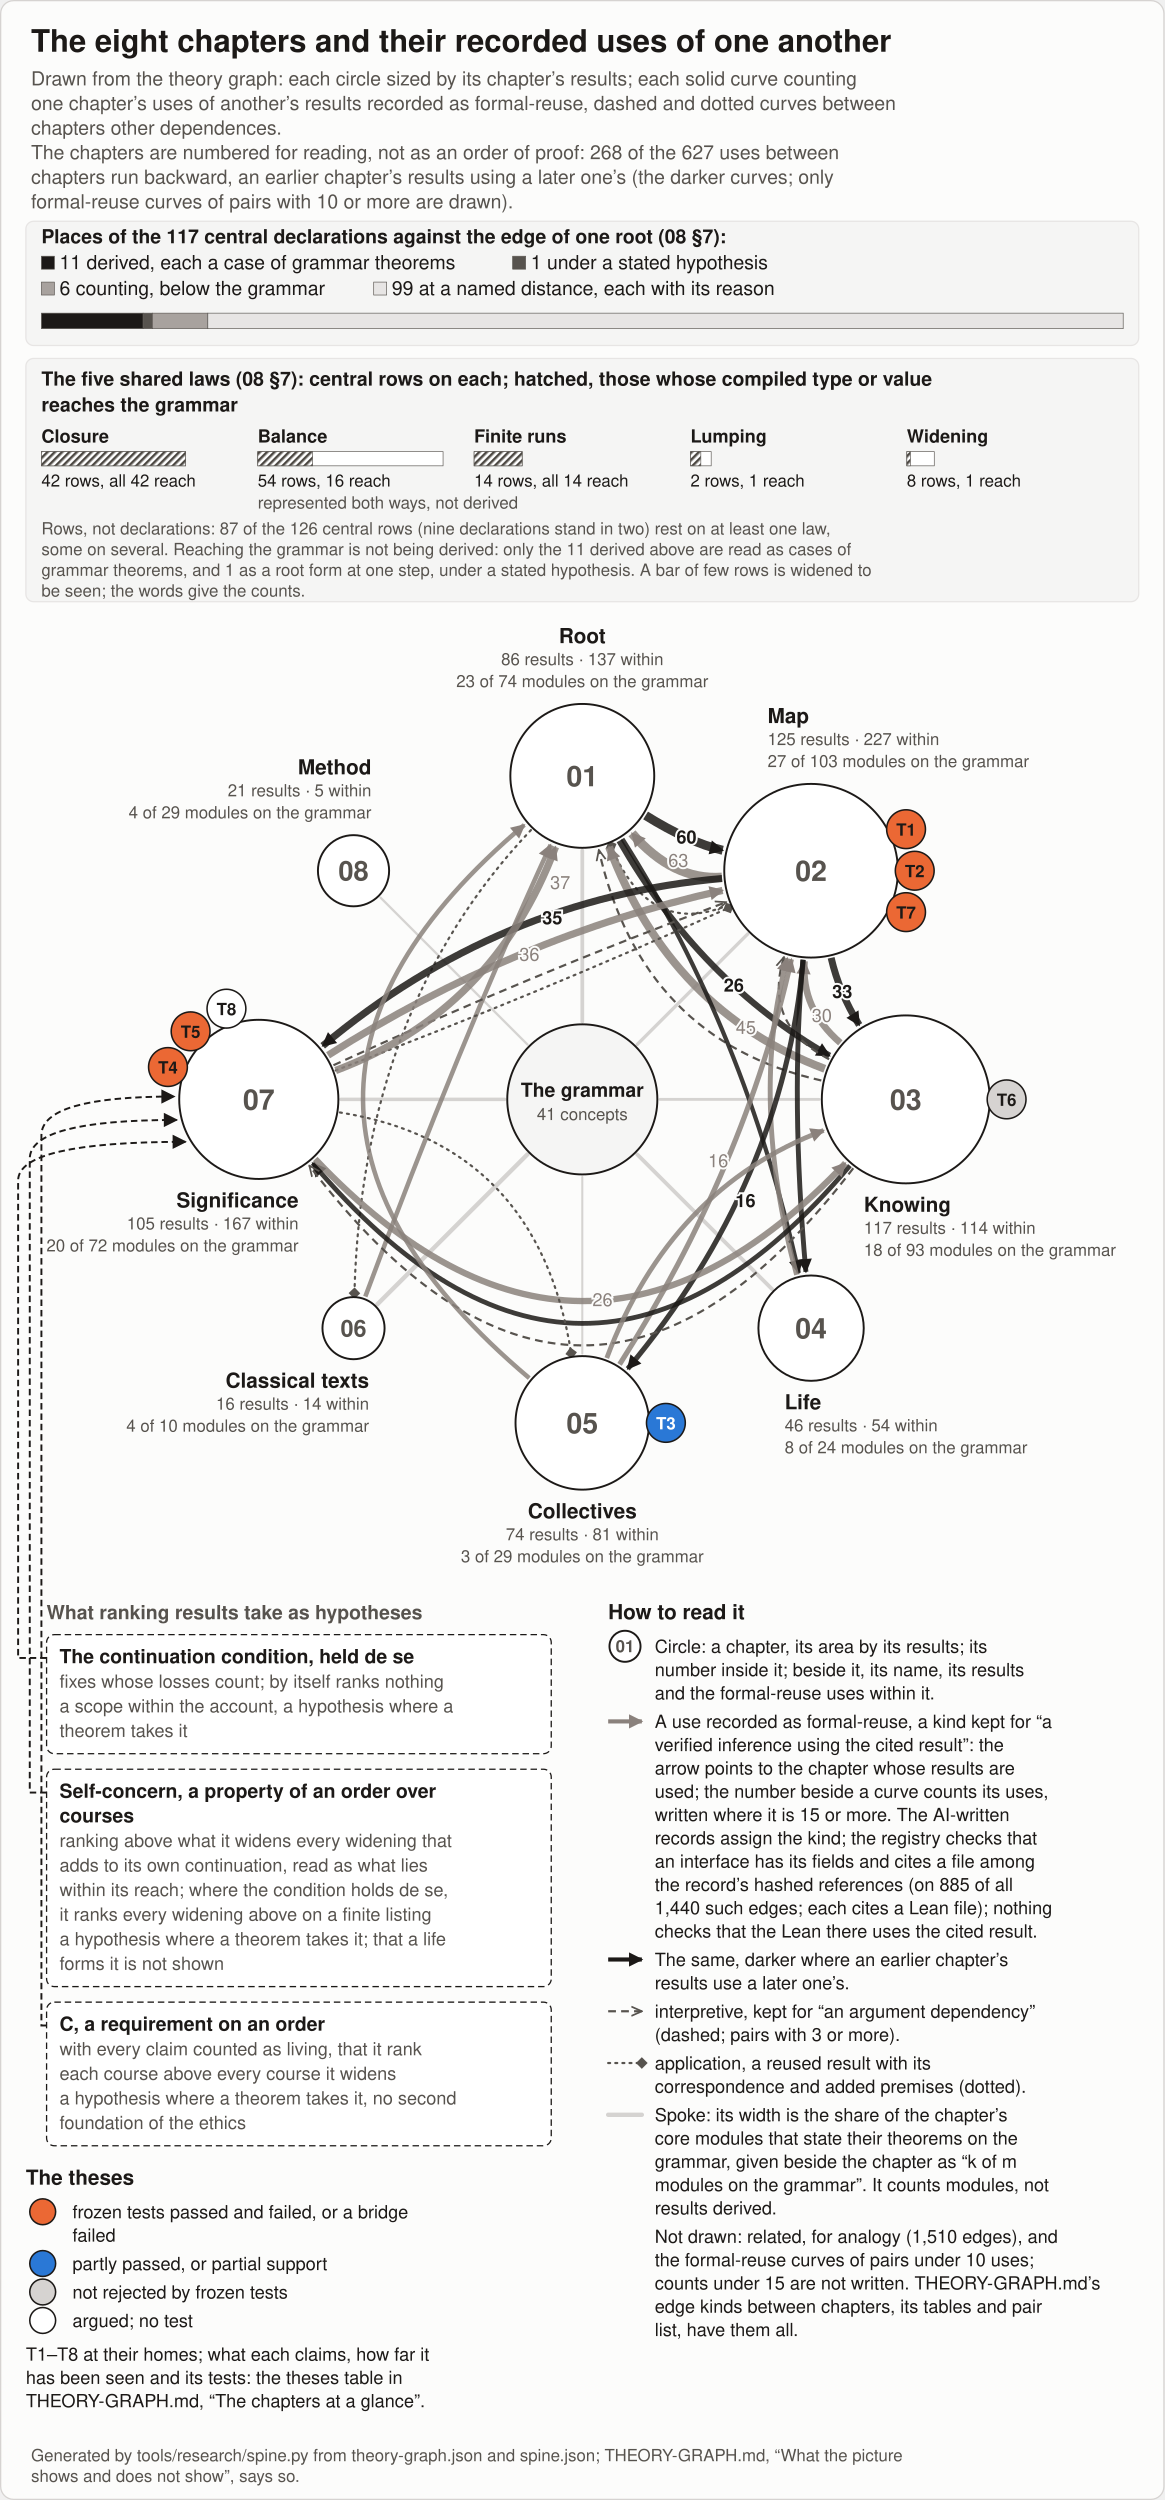
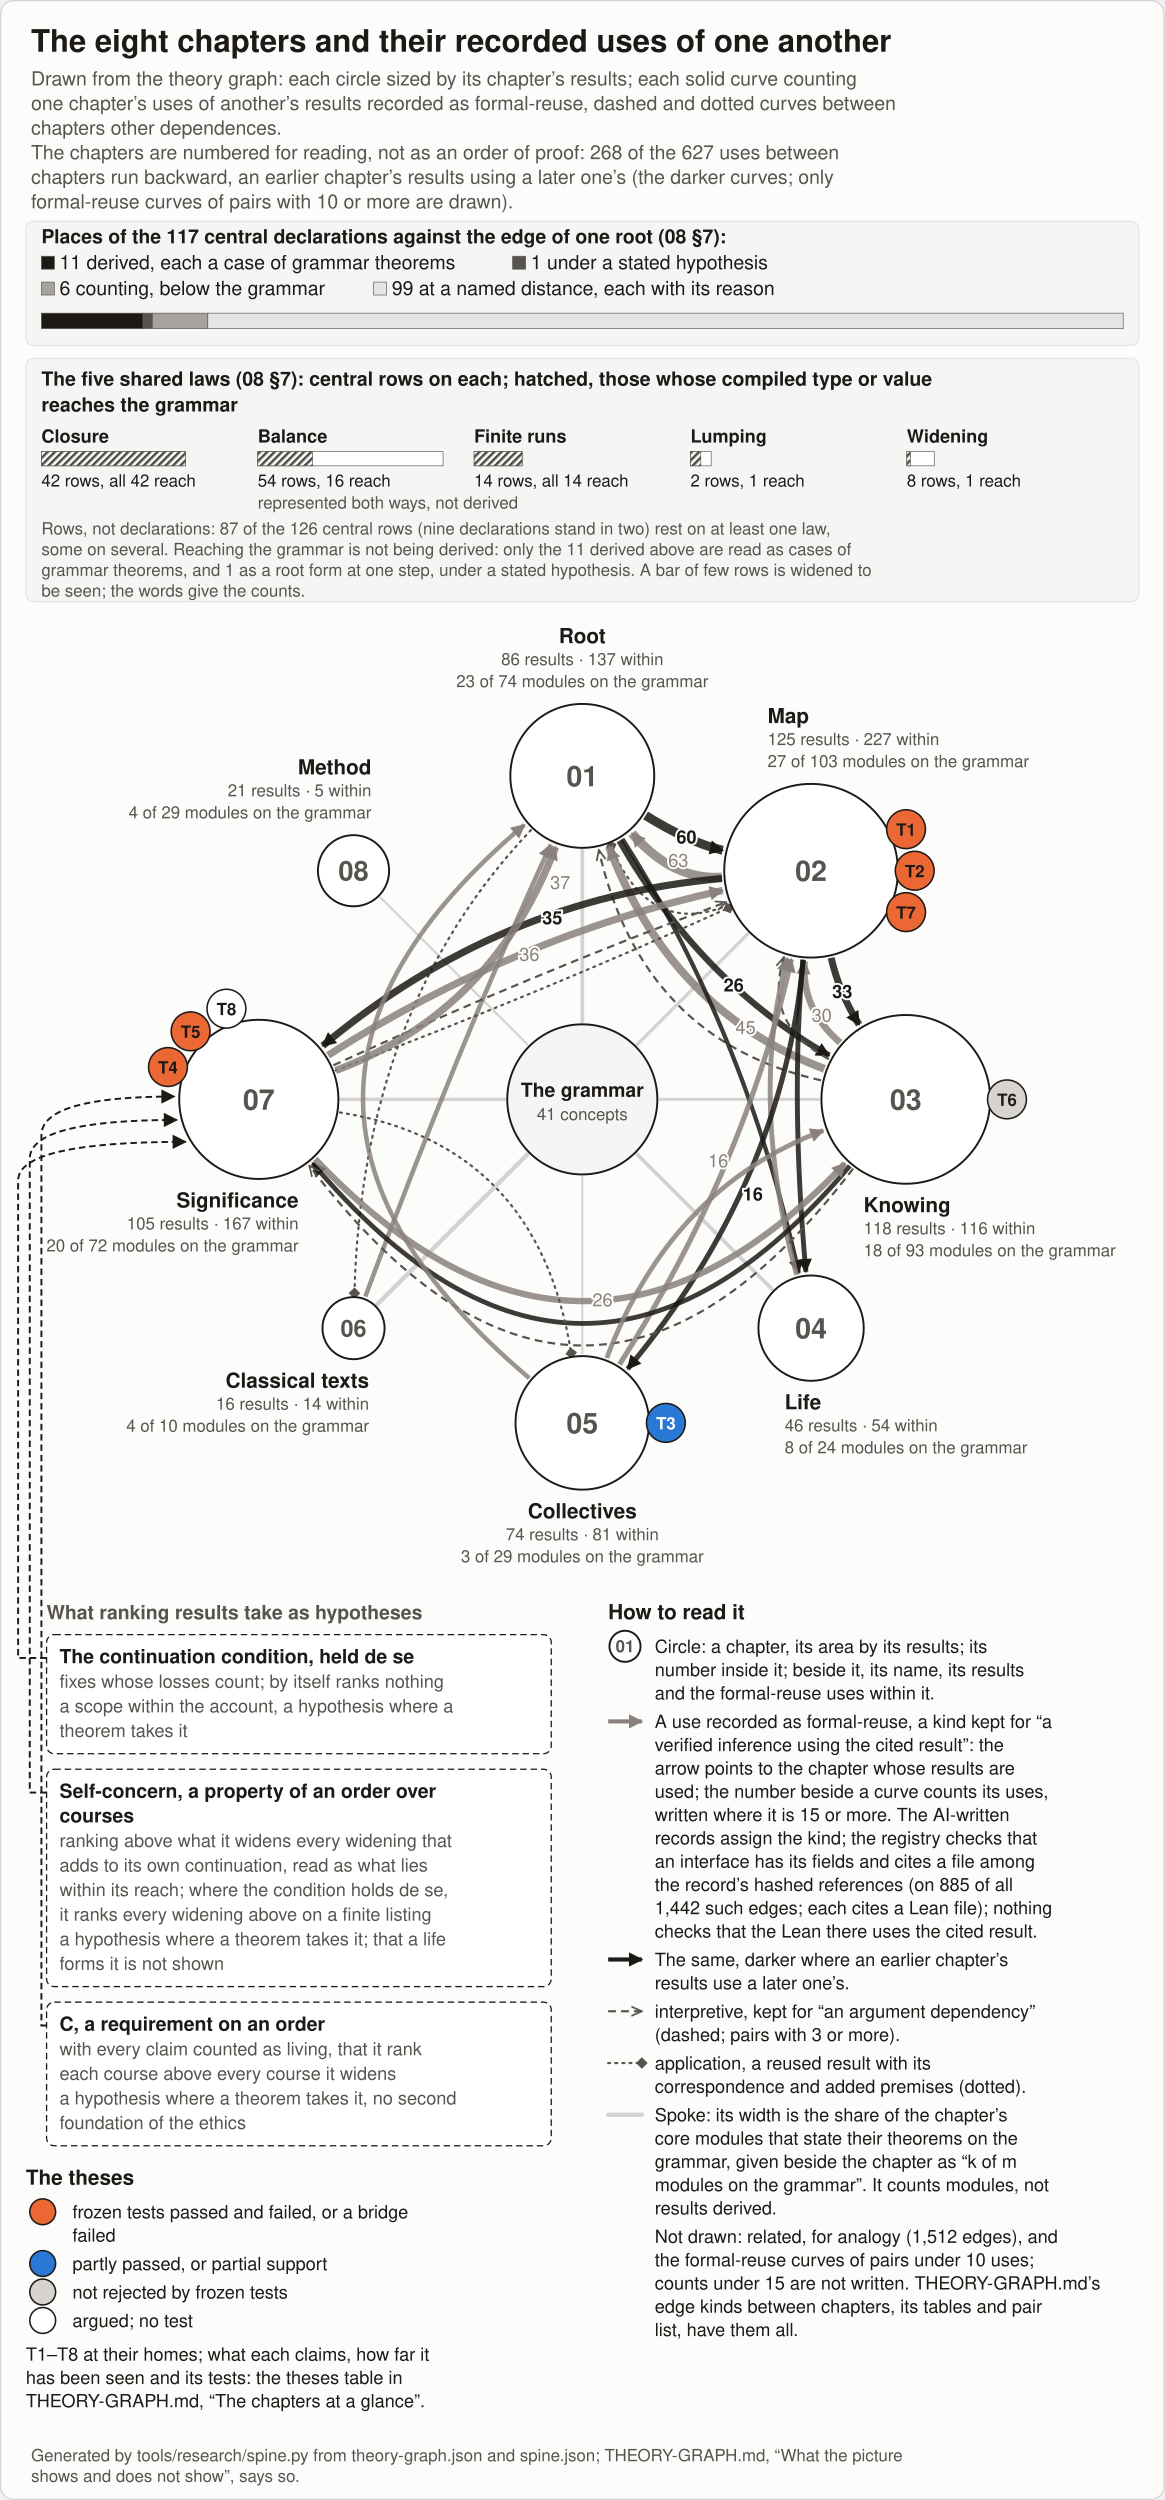
<svg xmlns="http://www.w3.org/2000/svg" viewBox="0 0 900 1932" width="900" height="1932" role="img" aria-labelledby="spine-title spine-desc" font-family="Helvetica, Arial, sans-serif">
  <defs>
    <marker id="fwd" viewBox="0 0 10 10" refX="9" refY="5" markerWidth="11" markerHeight="11" markerUnits="userSpaceOnUse" orient="auto">
      <path d="M0,0 L10,5 L0,10 z" fill="#8a817c" />
    </marker>
    <marker id="back" viewBox="0 0 10 10" refX="9" refY="5" markerWidth="11" markerHeight="11" markerUnits="userSpaceOnUse" orient="auto">
      <path d="M0,0 L10,5 L0,10 z" fill="#1c1917" />
    </marker>
    <marker id="thin" viewBox="0 0 10 10" refX="9" refY="5" markerWidth="9" markerHeight="9" markerUnits="userSpaceOnUse" orient="auto">
      <path d="M0,1 L9,5 L0,9" fill="none" stroke="#57534e" stroke-width="1.5" />
    </marker>
    <marker id="diamond" viewBox="0 0 10 10" refX="5" refY="5" markerWidth="9" markerHeight="9" markerUnits="userSpaceOnUse" orient="auto">
      <path d="M5,0 L10,5 L5,10 L0,5 z" fill="#57534e" />
    </marker>
    <pattern id="reach" width="4" height="4" patternUnits="userSpaceOnUse" patternTransform="rotate(45)">
      <rect width="4" height="4" fill="#ffffff" />
      <rect width="2" height="4" fill="#57534e" />
    </pattern>
  </defs>
  <rect x="0.5" y="0.5" width="899" height="1931" rx="10" fill="#fcfcfb" stroke="#d6d3d1" />
  <text x="24" y="40" font-size="24" font-weight="bold" text-anchor="start" fill="#1c1917">The eight chapters and their recorded uses of one another</text>
  <text x="24" y="66" font-size="15" text-anchor="start" fill="#57534e">Drawn from the theory graph: each circle sized by its chapter’s results; each solid curve counting</text>
  <text x="24" y="85" font-size="15" text-anchor="start" fill="#57534e">one chapter’s uses of another’s results recorded as formal-reuse, dashed and dotted curves between</text>
  <text x="24" y="104" font-size="15" text-anchor="start" fill="#57534e">chapters other dependences.</text>
  <text x="24" y="123" font-size="15" text-anchor="start" fill="#57534e">The chapters are numbered for reading, not as an order of proof: 268 of the 627 uses between</text>
  <text x="24" y="142" font-size="15" text-anchor="start" fill="#57534e">chapters run backward, an earlier chapter’s results using a later one’s (the darker curves; only</text>
  <text x="24" y="161" font-size="15" text-anchor="start" fill="#57534e">formal-reuse curves of pairs with 10 or more are drawn).</text>
  <rect x="20" y="171" width="860" height="96" rx="6" fill="#f5f5f4" stroke="#e7e5e4" />
  <text x="32" y="188" font-size="15" font-weight="bold" text-anchor="start" fill="#1c1917">Places of the 117 central declarations against the edge of one root (08 §7):</text>
  <rect x="32" y="198" width="10" height="10" fill="#1c1917" stroke="#57534e" stroke-width="0.5" />
  <text x="46" y="208" font-size="15" text-anchor="start" fill="#1c1917">11 derived, each a case of grammar theorems</text>
  <rect x="396.2" y="198" width="10" height="10" fill="#57534e" stroke="#57534e" stroke-width="0.5" />
  <text x="410.2" y="208" font-size="15" text-anchor="start" fill="#1c1917">1 under a stated hypothesis</text>
  <rect x="32" y="218" width="10" height="10" fill="#a8a29e" stroke="#57534e" stroke-width="0.5" />
  <text x="46" y="228" font-size="15" text-anchor="start" fill="#1c1917">6 counting, below the grammar</text>
  <rect x="288.8" y="218" width="10" height="10" fill="#e7e5e4" stroke="#57534e" stroke-width="0.5" />
  <text x="302.8" y="228" font-size="15" text-anchor="start" fill="#1c1917">99 at a named distance, each with its reason</text>
  <rect x="32" y="242" width="78.6" height="12" fill="#1c1917" stroke="#57534e" stroke-width="0.5" />
  <rect x="110.6" y="242" width="7.1" height="12" fill="#57534e" stroke="#57534e" stroke-width="0.5" />
  <rect x="117.7" y="242" width="42.9" height="12" fill="#a8a29e" stroke="#57534e" stroke-width="0.5" />
  <rect x="160.6" y="242" width="707.4" height="12" fill="#e7e5e4" stroke="#57534e" stroke-width="0.5" />
  <rect x="20" y="277" width="860" height="188" rx="6" fill="#f5f5f4" stroke="#e7e5e4" />
  <text x="32" y="298" font-size="15" font-weight="bold" text-anchor="start" fill="#1c1917">The five shared laws (08 §7): central rows on each; hatched, those whose compiled type or value</text>
  <text x="32" y="318" font-size="15" font-weight="bold" text-anchor="start" fill="#1c1917">reaches the grammar</text>
  <text x="32" y="342" font-size="14" font-weight="bold" text-anchor="start" fill="#1c1917">Closure</text>
  <rect x="32" y="349" width="111.4" height="11" fill="#ffffff" stroke="#57534e" stroke-width="0.5" />
  <rect x="32" y="349" width="111.4" height="11" fill="url(#reach)" stroke="#57534e" stroke-width="0.5" />
  <text x="32" y="376" font-size="13" text-anchor="start" fill="#1c1917">42 rows, all 42 reach</text>
  <text x="199.2" y="342" font-size="14" font-weight="bold" text-anchor="start" fill="#1c1917">Balance</text>
  <rect x="199.2" y="349" width="143.2" height="11" fill="#ffffff" stroke="#57534e" stroke-width="0.5" />
  <rect x="199.2" y="349" width="42.4" height="11" fill="url(#reach)" stroke="#57534e" stroke-width="0.5" />
  <text x="199.2" y="376" font-size="13" text-anchor="start" fill="#1c1917">54 rows, 16 reach</text>
  <text x="199.2" y="393" font-size="13" text-anchor="start" fill="#57534e">represented both ways, not derived</text>
  <text x="366.4" y="342" font-size="14" font-weight="bold" text-anchor="start" fill="#1c1917">Finite runs</text>
  <rect x="366.4" y="349" width="37.1" height="11" fill="#ffffff" stroke="#57534e" stroke-width="0.5" />
  <rect x="366.4" y="349" width="37.1" height="11" fill="url(#reach)" stroke="#57534e" stroke-width="0.5" />
  <text x="366.4" y="376" font-size="13" text-anchor="start" fill="#1c1917">14 rows, all 14 reach</text>
  <text x="533.6" y="342" font-size="14" font-weight="bold" text-anchor="start" fill="#1c1917">Lumping</text>
  <rect x="533.6" y="349" width="16" height="11" fill="#ffffff" stroke="#57534e" stroke-width="0.5" />
  <rect x="533.6" y="349" width="8" height="11" fill="url(#reach)" stroke="#57534e" stroke-width="0.5" />
  <text x="533.6" y="376" font-size="13" text-anchor="start" fill="#1c1917">2 rows, 1 reach</text>
  <text x="700.8" y="342" font-size="14" font-weight="bold" text-anchor="start" fill="#1c1917">Widening</text>
  <rect x="700.8" y="349" width="21.2" height="11" fill="#ffffff" stroke="#57534e" stroke-width="0.5" />
  <rect x="700.8" y="349" width="2.7" height="11" fill="url(#reach)" stroke="#57534e" stroke-width="0.5" />
  <text x="700.8" y="376" font-size="13" text-anchor="start" fill="#1c1917">8 rows, 1 reach</text>
  <text x="32" y="413" font-size="13" text-anchor="start" fill="#57534e">Rows, not declarations: 87 of the 126 central rows (nine declarations stand in two) rest on at least one law,</text>
  <text x="32" y="429" font-size="13" text-anchor="start" fill="#57534e">some on several. Reaching the grammar is not being derived: only the 11 derived above are read as cases of</text>
  <text x="32" y="445" font-size="13" text-anchor="start" fill="#57534e">grammar theorems, and 1 as a root form at one step, under a stated hypothesis. A bar of few rows is widened to</text>
  <text x="32" y="461" font-size="13" text-anchor="start" fill="#57534e">be seen; the words give the counts.</text>
  <line x1="450" y1="657.3" x2="450" y2="789.6" stroke="#a8a29e" stroke-opacity="0.45" stroke-width="2.9" stroke-linecap="round" />
  <line x1="577.9" y1="721.7" x2="492.4" y2="807.2" stroke="#a8a29e" stroke-opacity="0.45" stroke-width="2.6" stroke-linecap="round" />
-   <line x1="633.1" y1="849.6" x2="510" y2="849.6" stroke="#a8a29e" stroke-opacity="0.45" stroke-width="2.2" stroke-linecap="round" />
+   <line x1="632.8" y1="849.6" x2="510" y2="849.6" stroke="#a8a29e" stroke-opacity="0.45" stroke-width="2.2" stroke-linecap="round" />
  <line x1="596.6" y1="996.2" x2="492.4" y2="892.1" stroke="#a8a29e" stroke-opacity="0.45" stroke-width="3" stroke-linecap="round" />
  <line x1="450" y1="1046" x2="450" y2="909.6" stroke="#a8a29e" stroke-opacity="0.45" stroke-width="1.6" stroke-linecap="round" />
  <line x1="291.6" y1="1008" x2="407.6" y2="892.1" stroke="#a8a29e" stroke-opacity="0.45" stroke-width="3.4" stroke-linecap="round" />
  <line x1="263.5" y1="849.6" x2="390" y2="849.6" stroke="#a8a29e" stroke-opacity="0.45" stroke-width="2.7" stroke-linecap="round" />
  <line x1="294.1" y1="693.7" x2="407.6" y2="807.2" stroke="#a8a29e" stroke-opacity="0.45" stroke-width="1.8" stroke-linecap="round" />
  <circle cx="450" cy="849.6" r="58" fill="#f5f5f4" stroke="#1c1917" stroke-width="1.5" />
  <text x="450" y="847.6" font-size="15" font-weight="bold" text-anchor="middle" fill="#1c1917">The grammar</text>
  <text x="450" y="865.6" font-size="13" text-anchor="middle" fill="#57534e">41 concepts</text>
  <path d="M498.9,630.2 Q532.3,651 558.5,657.1" fill="none" stroke="#1c1917" stroke-opacity="0.85" stroke-width="7" marker-end="url(#back)" />
  <path d="M557.9,677.9 Q520,680.6 488.4,644" fill="none" stroke="#8a817c" stroke-opacity="0.85" stroke-width="7.1" marker-end="url(#fwd)" />
  <path d="M563,699.4 Q501.7,724.9 472.3,653.9" fill="none" stroke="#57534e" stroke-width="1.7" stroke-dasharray="1.5 4" stroke-linecap="round" marker-end="url(#diamond)" />
-   <path d="M478.7,649.7 Q541.1,758.6 641.1,815.9" fill="none" stroke="#1c1917" stroke-opacity="0.85" stroke-width="4.9" marker-end="url(#back)" />
-   <path d="M637.4,826 Q518.4,781.2 470.7,654.5" fill="none" stroke="#8a817c" stroke-opacity="0.85" stroke-width="6.2" marker-end="url(#fwd)" />
-   <path d="M634.7,835 Q495.8,803.8 462.8,656.9" fill="none" stroke="#57534e" stroke-width="1.7" stroke-dasharray="6 4" marker-end="url(#thin)" />
+   <path d="M478.7,649.7 Q541.1,758.6 640.8,815.8" fill="none" stroke="#1c1917" stroke-opacity="0.85" stroke-width="4.9" marker-end="url(#back)" />
+   <path d="M637.1,826 Q518.4,781.2 470.7,654.5" fill="none" stroke="#8a817c" stroke-opacity="0.85" stroke-width="6.2" marker-end="url(#fwd)" />
+   <path d="M634.5,834.9 Q495.8,803.8 462.8,656.9" fill="none" stroke="#57534e" stroke-width="1.7" stroke-dasharray="6 4" marker-end="url(#thin)" />
  <path d="M481,648.3 Q576,797.5 617.3,983.8" fill="none" stroke="#1c1917" stroke-opacity="0.85" stroke-width="3.3" marker-end="url(#back)" />
  <path d="M410.3,641.5 Q279.7,779.1 273.9,999.4" fill="none" stroke="#57534e" stroke-width="1.7" stroke-dasharray="1.5 4" stroke-linecap="round" marker-end="url(#diamond)" />
  <path d="M282.3,1002 Q353.6,809.7 425.5,652.9" fill="none" stroke="#8a817c" stroke-opacity="0.85" stroke-width="3.5" marker-end="url(#fwd)" />
-   <path d="M642.3,740.2 Q648.6,767.4 664,792.1" fill="none" stroke="#1c1917" stroke-opacity="0.85" stroke-width="5.4" marker-end="url(#back)" />
-   <path d="M649.4,805.9 Q619,779.6 621.7,742.8" fill="none" stroke="#8a817c" stroke-opacity="0.85" stroke-width="5.2" marker-end="url(#fwd)" />
-   <path d="M640.7,818.6 Q589.5,791.9 605.8,739.7" fill="none" stroke="#57534e" stroke-width="1.7" stroke-dasharray="6 4" marker-end="url(#thin)" />
+   <path d="M642.3,740.2 Q648.6,767.4 663.9,791.8" fill="none" stroke="#1c1917" stroke-opacity="0.85" stroke-width="5.4" marker-end="url(#back)" />
+   <path d="M649.2,805.7 Q619,779.6 621.7,742.8" fill="none" stroke="#8a817c" stroke-opacity="0.85" stroke-width="5.2" marker-end="url(#fwd)" />
+   <path d="M640.5,818.5 Q589.5,791.9 605.8,739.7" fill="none" stroke="#57534e" stroke-width="1.7" stroke-dasharray="6 4" marker-end="url(#thin)" />
  <path d="M620.5,741.7 Q610.8,849.6 622.8,982.9" fill="none" stroke="#1c1917" stroke-opacity="0.85" stroke-width="3.8" marker-end="url(#back)" />
  <path d="M615.6,985.2 Q578.8,849.6 608.4,740.5" fill="none" stroke="#8a817c" stroke-opacity="0.85" stroke-width="3.8" marker-end="url(#fwd)" />
  <path d="M620.7,741.7 Q605.5,914.1 485.1,1057.8" fill="none" stroke="#1c1917" stroke-opacity="0.85" stroke-width="4" marker-end="url(#back)" />
  <path d="M478.8,1054.4 Q576,901.8 611.6,741.3" fill="none" stroke="#8a817c" stroke-opacity="0.85" stroke-width="4" marker-end="url(#fwd)" />
  <path d="M558,678.9 Q385.6,694.1 249.4,808.2" fill="none" stroke="#1c1917" stroke-opacity="0.85" stroke-width="5.5" marker-end="url(#back)" />
  <path d="M253.5,815.5 Q397.8,723.7 558.4,688.1" fill="none" stroke="#8a817c" stroke-opacity="0.85" stroke-width="5.6" marker-end="url(#fwd)" />
  <path d="M257.7,823.2 Q410.1,753.3 561.1,697.2" fill="none" stroke="#57534e" stroke-width="1.7" stroke-dasharray="6 4" marker-end="url(#thin)" />
  <path d="M259.4,827.2 Q416.2,768 562.9,701.7" fill="none" stroke="#57534e" stroke-width="1.7" stroke-dasharray="1.5 4" stroke-linecap="round" marker-end="url(#diamond)" />
-   <path d="M656.8,900.8 Q450,1145.6 241.6,898.9" fill="none" stroke="#1c1917" stroke-opacity="0.85" stroke-width="3.7" marker-end="url(#back)" />
-   <path d="M659.4,902.8 Q450,1177.6 239.1,900.9" fill="none" stroke="#57534e" stroke-width="1.7" stroke-dasharray="6 4" marker-end="url(#thin)" />
-   <path d="M243.6,895.7 Q450,1113.6 653.3,898.9" fill="none" stroke="#8a817c" stroke-opacity="0.85" stroke-width="4.9" marker-end="url(#fwd)" />
+   <path d="M656.7,901 Q450,1145.6 241.6,898.9" fill="none" stroke="#1c1917" stroke-opacity="0.85" stroke-width="3.7" marker-end="url(#back)" />
+   <path d="M659.3,903.1 Q450,1177.6 239.1,900.9" fill="none" stroke="#57534e" stroke-width="1.7" stroke-dasharray="6 4" marker-end="url(#thin)" />
+   <path d="M243.6,895.7 Q450,1113.6 653.1,899.1" fill="none" stroke="#8a817c" stroke-opacity="0.85" stroke-width="4.9" marker-end="url(#fwd)" />
  <path d="M409,1065 Q154,849.6 405.2,637.5" fill="none" stroke="#8a817c" stroke-opacity="0.85" stroke-width="3.5" marker-end="url(#fwd)" />
-   <path d="M468.9,1049.5 Q518.4,918.1 636.5,873.6" fill="none" stroke="#8a817c" stroke-opacity="0.85" stroke-width="3.7" marker-end="url(#fwd)" />
+   <path d="M468.9,1049.5 Q518.4,918.1 636.2,873.7" fill="none" stroke="#8a817c" stroke-opacity="0.85" stroke-width="3.7" marker-end="url(#fwd)" />
  <path d="M259.4,827.3 Q381.6,781.2 429.3,654.5" fill="none" stroke="#8a817c" stroke-opacity="0.85" stroke-width="5.7" marker-end="url(#fwd)" />
  <path d="M262.7,859.7 Q415.5,884.1 441.4,1045.7" fill="none" stroke="#57534e" stroke-width="1.7" stroke-dasharray="1.5 4" stroke-linecap="round" marker-end="url(#diamond)" />
  <circle cx="450" cy="599.6" r="55.6" fill="#ffffff" stroke="#1c1917" stroke-width="1.5" />
  <text x="450" y="607.6" font-size="22" font-weight="bold" text-anchor="middle" fill="#57534e">01</text>
  <text x="450" y="497" font-size="16" font-weight="bold" text-anchor="middle" fill="#1c1917" stroke="#fcfcfb" stroke-width="3" paint-order="stroke">Root</text>
  <text x="450" y="514" font-size="13" text-anchor="middle" fill="#57534e" stroke="#fcfcfb" stroke-width="3" paint-order="stroke">86 results · 137 within</text>
  <text x="450" y="531" font-size="13" text-anchor="middle" fill="#57534e" stroke="#fcfcfb" stroke-width="3" paint-order="stroke">23 of 74 modules on the grammar</text>
  <circle cx="626.8" cy="672.9" r="67.1" fill="#ffffff" stroke="#1c1917" stroke-width="1.5" />
  <text x="626.8" y="680.8" font-size="22" font-weight="bold" text-anchor="middle" fill="#57534e">02</text>
  <text x="593.2" y="558.8" font-size="16" font-weight="bold" text-anchor="start" fill="#1c1917" stroke="#fcfcfb" stroke-width="3" paint-order="stroke">Map</text>
  <text x="593.2" y="575.8" font-size="13" text-anchor="start" fill="#57534e" stroke="#fcfcfb" stroke-width="3" paint-order="stroke">125 results · 227 within</text>
  <text x="593.2" y="592.8" font-size="13" text-anchor="start" fill="#57534e" stroke="#fcfcfb" stroke-width="3" paint-order="stroke">27 of 103 modules on the grammar</text>
-   <circle cx="700" cy="849.6" r="64.9" fill="#ffffff" stroke="#1c1917" stroke-width="1.5" />
+   <circle cx="700" cy="849.6" r="65.2" fill="#ffffff" stroke="#1c1917" stroke-width="1.5" />
  <text x="700" y="857.6" font-size="22" font-weight="bold" text-anchor="middle" fill="#57534e">03</text>
-   <text x="667.6" y="936.5" font-size="16" font-weight="bold" text-anchor="start" fill="#1c1917" stroke="#fcfcfb" stroke-width="3" paint-order="stroke">Knowing</text>
-   <text x="667.6" y="953.5" font-size="13" text-anchor="start" fill="#57534e" stroke="#fcfcfb" stroke-width="3" paint-order="stroke">117 results · 114 within</text>
-   <text x="667.6" y="970.5" font-size="13" text-anchor="start" fill="#57534e" stroke="#fcfcfb" stroke-width="3" paint-order="stroke">18 of 93 modules on the grammar</text>
+   <text x="667.4" y="936.8" font-size="16" font-weight="bold" text-anchor="start" fill="#1c1917" stroke="#fcfcfb" stroke-width="3" paint-order="stroke">Knowing</text>
+   <text x="667.4" y="953.8" font-size="13" text-anchor="start" fill="#57534e" stroke="#fcfcfb" stroke-width="3" paint-order="stroke">118 results · 116 within</text>
+   <text x="667.4" y="970.8" font-size="13" text-anchor="start" fill="#57534e" stroke="#fcfcfb" stroke-width="3" paint-order="stroke">18 of 93 modules on the grammar</text>
  <circle cx="626.8" cy="1026.4" r="40.7" fill="#ffffff" stroke="#1c1917" stroke-width="1.5" />
  <text x="626.8" y="1034.3" font-size="22" font-weight="bold" text-anchor="middle" fill="#57534e">04</text>
  <text x="606.4" y="1089.1" font-size="16" font-weight="bold" text-anchor="start" fill="#1c1917" stroke="#fcfcfb" stroke-width="3" paint-order="stroke">Life</text>
  <text x="606.4" y="1106.1" font-size="13" text-anchor="start" fill="#57534e" stroke="#fcfcfb" stroke-width="3" paint-order="stroke">46 results · 54 within</text>
  <text x="606.4" y="1123.1" font-size="13" text-anchor="start" fill="#57534e" stroke="#fcfcfb" stroke-width="3" paint-order="stroke">8 of 24 modules on the grammar</text>
  <circle cx="450" cy="1099.6" r="51.6" fill="#ffffff" stroke="#1c1917" stroke-width="1.5" />
  <text x="450" y="1107.6" font-size="22" font-weight="bold" text-anchor="middle" fill="#57534e">05</text>
  <text x="450" y="1173.3" font-size="16" font-weight="bold" text-anchor="middle" fill="#1c1917" stroke="#fcfcfb" stroke-width="3" paint-order="stroke">Collectives</text>
  <text x="450" y="1190.3" font-size="13" text-anchor="middle" fill="#57534e" stroke="#fcfcfb" stroke-width="3" paint-order="stroke">74 results · 81 within</text>
  <text x="450" y="1207.3" font-size="13" text-anchor="middle" fill="#57534e" stroke="#fcfcfb" stroke-width="3" paint-order="stroke">3 of 29 modules on the grammar</text>
  <circle cx="273.2" cy="1026.4" r="24" fill="#ffffff" stroke="#1c1917" stroke-width="1.5" />
  <text x="273.2" y="1032.9" font-size="18" font-weight="bold" text-anchor="middle" fill="#57534e">06</text>
  <text x="285.2" y="1072.4" font-size="16" font-weight="bold" text-anchor="end" fill="#1c1917" stroke="#fcfcfb" stroke-width="3" paint-order="stroke">Classical texts</text>
  <text x="285.2" y="1089.4" font-size="13" text-anchor="end" fill="#57534e" stroke="#fcfcfb" stroke-width="3" paint-order="stroke">16 results · 14 within</text>
  <text x="285.2" y="1106.4" font-size="13" text-anchor="end" fill="#57534e" stroke="#fcfcfb" stroke-width="3" paint-order="stroke">4 of 10 modules on the grammar</text>
  <circle cx="200" cy="849.6" r="61.5" fill="#ffffff" stroke="#1c1917" stroke-width="1.5" />
  <text x="200" y="857.6" font-size="22" font-weight="bold" text-anchor="middle" fill="#57534e">07</text>
  <text x="230.7" y="933.1" font-size="16" font-weight="bold" text-anchor="end" fill="#1c1917" stroke="#fcfcfb" stroke-width="3" paint-order="stroke">Significance</text>
  <text x="230.7" y="950.1" font-size="13" text-anchor="end" fill="#57534e" stroke="#fcfcfb" stroke-width="3" paint-order="stroke">105 results · 167 within</text>
  <text x="230.7" y="967.1" font-size="13" text-anchor="end" fill="#57534e" stroke="#fcfcfb" stroke-width="3" paint-order="stroke">20 of 72 modules on the grammar</text>
  <circle cx="273.2" cy="672.9" r="27.5" fill="#ffffff" stroke="#1c1917" stroke-width="1.5" />
  <text x="273.2" y="680.4" font-size="21" font-weight="bold" text-anchor="middle" fill="#57534e">08</text>
  <text x="287" y="598.4" font-size="16" font-weight="bold" text-anchor="end" fill="#1c1917" stroke="#fcfcfb" stroke-width="3" paint-order="stroke">Method</text>
  <text x="287" y="615.4" font-size="13" text-anchor="end" fill="#57534e" stroke="#fcfcfb" stroke-width="3" paint-order="stroke">21 results · 5 within</text>
  <text x="287" y="632.4" font-size="13" text-anchor="end" fill="#57534e" stroke="#fcfcfb" stroke-width="3" paint-order="stroke">4 of 29 modules on the grammar</text>
  <circle cx="700.2" cy="640.8" r="15" fill="#eb6834" stroke="#1c1917" stroke-width="1.2" />
  <text x="700.2" y="645.8" font-size="13" font-weight="bold" text-anchor="middle" fill="#1c1917">T1</text>
  <circle cx="706.9" cy="672.9" r="15" fill="#eb6834" stroke="#1c1917" stroke-width="1.2" />
  <text x="706.9" y="677.9" font-size="13" font-weight="bold" text-anchor="middle" fill="#1c1917">T2</text>
  <circle cx="700.2" cy="704.9" r="15" fill="#eb6834" stroke="#1c1917" stroke-width="1.2" />
  <text x="700.2" y="709.9" font-size="13" font-weight="bold" text-anchor="middle" fill="#1c1917">T7</text>
  <circle cx="514.6" cy="1099.6" r="15" fill="#2a78d6" stroke="#1c1917" stroke-width="1.2" />
  <text x="514.6" y="1104.6" font-size="13" font-weight="bold" text-anchor="middle" fill="#ffffff">T3</text>
  <circle cx="129.8" cy="824.6" r="15" fill="#eb6834" stroke="#1c1917" stroke-width="1.2" />
  <text x="129.8" y="829.6" font-size="13" font-weight="bold" text-anchor="middle" fill="#1c1917">T4</text>
  <circle cx="147.3" cy="797" r="15" fill="#eb6834" stroke="#1c1917" stroke-width="1.2" />
  <text x="147.3" y="802" font-size="13" font-weight="bold" text-anchor="middle" fill="#1c1917">T5</text>
  <circle cx="175" cy="779.5" r="15" fill="#ffffff" stroke="#1c1917" stroke-width="1.2" />
  <text x="175" y="784.5" font-size="13" font-weight="bold" text-anchor="middle" fill="#1c1917">T8</text>
-   <circle cx="777.9" cy="849.6" r="15" fill="#d6d3d1" stroke="#1c1917" stroke-width="1.2" />
-   <text x="777.9" y="854.6" font-size="13" font-weight="bold" text-anchor="middle" fill="#1c1917">T6</text>
+   <circle cx="778.2" cy="849.6" r="15" fill="#d6d3d1" stroke="#1c1917" stroke-width="1.2" />
+   <text x="778.2" y="854.6" font-size="13" font-weight="bold" text-anchor="middle" fill="#1c1917">T6</text>
  <text x="524.2" y="669.9" font-size="14" text-anchor="middle" fill="#8a817c" stroke="#fcfcfb" stroke-width="3" paint-order="stroke">63</text>
  <text x="530.5" y="651.8" font-size="14" font-weight="bold" text-anchor="middle" fill="#1c1917" stroke="#fcfcfb" stroke-width="3" paint-order="stroke">60</text>
-   <text x="576.4" y="799" font-size="14" text-anchor="middle" fill="#8a817c" stroke="#fcfcfb" stroke-width="3" paint-order="stroke">45</text>
+   <text x="576.2" y="799" font-size="14" text-anchor="middle" fill="#8a817c" stroke="#fcfcfb" stroke-width="3" paint-order="stroke">45</text>
  <text x="432.9" y="687" font-size="14" text-anchor="middle" fill="#8a817c" stroke="#fcfcfb" stroke-width="3" paint-order="stroke">37</text>
  <text x="409.1" y="742.5" font-size="14" text-anchor="middle" fill="#8a817c" stroke="#fcfcfb" stroke-width="3" paint-order="stroke">36</text>
  <text x="426.8" y="714.2" font-size="14" font-weight="bold" text-anchor="middle" fill="#1c1917" stroke="#fcfcfb" stroke-width="3" paint-order="stroke">35</text>
  <text x="650.9" y="771.2" font-size="14" font-weight="bold" text-anchor="middle" fill="#1c1917" stroke="#fcfcfb" stroke-width="3" paint-order="stroke">33</text>
-   <text x="635.1" y="789.7" font-size="14" text-anchor="middle" fill="#8a817c" stroke="#fcfcfb" stroke-width="3" paint-order="stroke">30</text>
-   <text x="567.1" y="766.3" font-size="14" font-weight="bold" text-anchor="middle" fill="#1c1917" stroke="#fcfcfb" stroke-width="3" paint-order="stroke">26</text>
-   <text x="465.6" y="1009.4" font-size="14" text-anchor="middle" fill="#8a817c" stroke="#fcfcfb" stroke-width="3" paint-order="stroke">26</text>
-   <text x="576.1" y="932.8" font-size="14" font-weight="bold" text-anchor="middle" fill="#1c1917" stroke="#fcfcfb" stroke-width="3" paint-order="stroke">16</text>
+   <text x="635" y="789.6" font-size="14" text-anchor="middle" fill="#8a817c" stroke="#fcfcfb" stroke-width="3" paint-order="stroke">30</text>
+   <text x="567" y="766.2" font-size="14" font-weight="bold" text-anchor="middle" fill="#1c1917" stroke="#fcfcfb" stroke-width="3" paint-order="stroke">26</text>
+   <text x="465.6" y="1009.5" font-size="14" text-anchor="middle" fill="#8a817c" stroke="#fcfcfb" stroke-width="3" paint-order="stroke">26</text>
+   <text x="581.8" y="927.7" font-size="14" font-weight="bold" text-anchor="middle" fill="#1c1917" stroke="#fcfcfb" stroke-width="3" paint-order="stroke">16</text>
  <text x="555" y="902" font-size="14" text-anchor="middle" fill="#8a817c" stroke="#fcfcfb" stroke-width="3" paint-order="stroke">16</text>
  <text x="36" y="1251.3" font-size="15" font-weight="bold" text-anchor="start" fill="#57534e">What ranking results take as hypotheses</text>
  <rect x="36" y="1263.256" width="390" height="92" rx="6" fill="#ffffff" stroke="#1c1917" stroke-dasharray="5 3" />
  <text x="46" y="1285.3" font-size="15" font-weight="bold" text-anchor="start" fill="#1c1917">The continuation condition, held de se</text>
  <text x="46" y="1304.3" font-size="14" text-anchor="start" fill="#57534e">fixes whose losses count; by itself ranks nothing</text>
  <text x="46" y="1323.3" font-size="14" text-anchor="start" fill="#57534e">a scope within the account, a hypothesis where a</text>
  <text x="46" y="1342.3" font-size="14" text-anchor="start" fill="#57534e">theorem takes it</text>
  <path d="M36,1281.3 L14,1281.3 L14,912.4 Q14,882.4 143.3,882.4" fill="none" stroke="#1c1917" stroke-width="1.5" stroke-dasharray="5 3" marker-end="url(#back)" />
  <rect x="36" y="1367.256" width="390" height="168" rx="6" fill="#ffffff" stroke="#1c1917" stroke-dasharray="5 3" />
  <text x="46" y="1389.3" font-size="15" font-weight="bold" text-anchor="start" fill="#1c1917">Self-concern, a property of an order over</text>
  <text x="46" y="1408.3" font-size="15" font-weight="bold" text-anchor="start" fill="#1c1917">courses</text>
  <text x="46" y="1427.3" font-size="14" text-anchor="start" fill="#57534e">ranking above what it widens every widening that</text>
  <text x="46" y="1446.3" font-size="14" text-anchor="start" fill="#57534e">adds to its own continuation, read as what lies</text>
  <text x="46" y="1465.3" font-size="14" text-anchor="start" fill="#57534e">within its reach; where the condition holds de se,</text>
  <text x="46" y="1484.3" font-size="14" text-anchor="start" fill="#57534e">it ranks every widening above on a finite listing</text>
  <text x="46" y="1503.3" font-size="14" text-anchor="start" fill="#57534e">a hypothesis where a theorem takes it; that a life</text>
  <text x="46" y="1522.3" font-size="14" text-anchor="start" fill="#57534e">forms it is not shown</text>
  <path d="M36,1385.3 L23,1385.3 L23,895.5 Q23,865.5 136.5,865.5" fill="none" stroke="#1c1917" stroke-width="1.5" stroke-dasharray="5 3" marker-end="url(#back)" />
  <rect x="36" y="1547.256" width="390" height="111" rx="6" fill="#ffffff" stroke="#1c1917" stroke-dasharray="5 3" />
  <text x="46" y="1569.3" font-size="15" font-weight="bold" text-anchor="start" fill="#1c1917">C, a requirement on an order</text>
  <text x="46" y="1588.3" font-size="14" text-anchor="start" fill="#57534e">with every claim counted as living, that it rank</text>
  <text x="46" y="1607.3" font-size="14" text-anchor="start" fill="#57534e">each course above every course it widens</text>
  <text x="46" y="1626.3" font-size="14" text-anchor="start" fill="#57534e">a hypothesis where a theorem takes it, no second</text>
  <text x="46" y="1645.3" font-size="14" text-anchor="start" fill="#57534e">foundation of the ethics</text>
  <path d="M36,1565.3 L32,1565.3 L32,877.4 Q32,847.4 134.6,847.4" fill="none" stroke="#1c1917" stroke-width="1.5" stroke-dasharray="5 3" marker-end="url(#back)" />
  <text x="20" y="1688.3" font-size="16" font-weight="bold" text-anchor="start" fill="#1c1917">The theses</text>
  <circle cx="33" cy="1709.256" r="10" fill="#eb6834" stroke="#1c1917" stroke-width="1.2" />
  <text x="56" y="1714.3" font-size="14" text-anchor="start" fill="#1c1917">frozen tests passed and failed, or a bridge</text>
  <text x="56" y="1732.3" font-size="14" text-anchor="start" fill="#1c1917">failed</text>
  <circle cx="33" cy="1749.256" r="10" fill="#2a78d6" stroke="#1c1917" stroke-width="1.2" />
  <text x="56" y="1754.3" font-size="14" text-anchor="start" fill="#1c1917">partly passed, or partial support</text>
  <circle cx="33" cy="1771.256" r="10" fill="#d6d3d1" stroke="#1c1917" stroke-width="1.2" />
  <text x="56" y="1776.3" font-size="14" text-anchor="start" fill="#1c1917">not rejected by frozen tests</text>
  <circle cx="33" cy="1793.256" r="10" fill="#ffffff" stroke="#1c1917" stroke-width="1.2" />
  <text x="56" y="1798.3" font-size="14" text-anchor="start" fill="#1c1917">argued; no test</text>
  <text x="20" y="1824.3" font-size="14" text-anchor="start" fill="#1c1917">T1–T8 at their homes; what each claims, how far it</text>
  <text x="20" y="1842.3" font-size="14" text-anchor="start" fill="#1c1917">has been seen and its tests: the theses table in</text>
  <text x="20" y="1860.3" font-size="14" text-anchor="start" fill="#1c1917">THEORY-GRAPH.md, “The chapters at a glance”.</text>
  <text x="470" y="1251.3" font-size="16" font-weight="bold" text-anchor="start" fill="#1c1917">How to read it</text>
  <circle cx="483" cy="1272.256" r="12" fill="#ffffff" stroke="#1c1917" stroke-width="1.5" />
  <text x="483" y="1276.8" font-size="13" font-weight="bold" text-anchor="middle" fill="#57534e">01</text>
  <text x="506" y="1277.3" font-size="14" text-anchor="start" fill="#1c1917">Circle: a chapter, its area by its results; its</text>
  <text x="506" y="1295.3" font-size="14" text-anchor="start" fill="#1c1917">number inside it; beside it, its name, its results</text>
  <text x="506" y="1313.3" font-size="14" text-anchor="start" fill="#1c1917">and the formal-reuse uses within it.</text>
  <line x1="470" y1="1330.3" x2="496" y2="1330.3" stroke="#8a817c" stroke-width="3.2" marker-end="url(#fwd)" />
  <text x="506" y="1335.3" font-size="14" text-anchor="start" fill="#1c1917">A use recorded as formal-reuse, a kind kept for “a</text>
  <text x="506" y="1353.3" font-size="14" text-anchor="start" fill="#1c1917">verified inference using the cited result”: the</text>
  <text x="506" y="1371.3" font-size="14" text-anchor="start" fill="#1c1917">arrow points to the chapter whose results are</text>
  <text x="506" y="1389.3" font-size="14" text-anchor="start" fill="#1c1917">used; the number beside a curve counts its uses,</text>
  <text x="506" y="1407.3" font-size="14" text-anchor="start" fill="#1c1917">written where it is 15 or more. The AI-written</text>
  <text x="506" y="1425.3" font-size="14" text-anchor="start" fill="#1c1917">records assign the kind; the registry checks that</text>
  <text x="506" y="1443.3" font-size="14" text-anchor="start" fill="#1c1917">an interface has its fields and cites a file among</text>
  <text x="506" y="1461.3" font-size="14" text-anchor="start" fill="#1c1917">the record’s hashed references (on 885 of all</text>
-   <text x="506" y="1479.3" font-size="14" text-anchor="start" fill="#1c1917">1,440 such edges; each cites a Lean file); nothing</text>
+   <text x="506" y="1479.3" font-size="14" text-anchor="start" fill="#1c1917">1,442 such edges; each cites a Lean file); nothing</text>
  <text x="506" y="1497.3" font-size="14" text-anchor="start" fill="#1c1917">checks that the Lean there uses the cited result.</text>
  <line x1="470" y1="1514.3" x2="496" y2="1514.3" stroke="#1c1917" stroke-width="3.2" marker-end="url(#back)" />
  <text x="506" y="1519.3" font-size="14" text-anchor="start" fill="#1c1917">The same, darker where an earlier chapter’s</text>
  <text x="506" y="1537.3" font-size="14" text-anchor="start" fill="#1c1917">results use a later one’s.</text>
  <line x1="470" y1="1554.3" x2="496" y2="1554.3" stroke="#57534e" stroke-width="1.7" stroke-dasharray="6 4" marker-end="url(#thin)" />
  <text x="506" y="1559.3" font-size="14" text-anchor="start" fill="#1c1917">interpretive, kept for “an argument dependency”</text>
  <text x="506" y="1577.3" font-size="14" text-anchor="start" fill="#1c1917">(dashed; pairs with 3 or more).</text>
  <line x1="470" y1="1594.3" x2="496" y2="1594.3" stroke="#57534e" stroke-width="1.7" stroke-dasharray="1.5 4" stroke-linecap="round" marker-end="url(#diamond)" />
  <text x="506" y="1599.3" font-size="14" text-anchor="start" fill="#1c1917">application, a reused result with its</text>
  <text x="506" y="1617.3" font-size="14" text-anchor="start" fill="#1c1917">correspondence and added premises (dotted).</text>
  <line x1="470" y1="1634.3" x2="496" y2="1634.3" stroke="#a8a29e" stroke-opacity="0.45" stroke-width="3.4" stroke-linecap="round" />
  <text x="506" y="1639.3" font-size="14" text-anchor="start" fill="#1c1917">Spoke: its width is the share of the chapter’s</text>
  <text x="506" y="1657.3" font-size="14" text-anchor="start" fill="#1c1917">core modules that state their theorems on the</text>
  <text x="506" y="1675.3" font-size="14" text-anchor="start" fill="#1c1917">grammar, given beside the chapter as “k of m</text>
  <text x="506" y="1693.3" font-size="14" text-anchor="start" fill="#1c1917">modules on the grammar”. It counts modules, not</text>
  <text x="506" y="1711.3" font-size="14" text-anchor="start" fill="#1c1917">results derived.</text>
-   <text x="506" y="1733.3" font-size="14" text-anchor="start" fill="#1c1917">Not drawn: related, for analogy (1,510 edges), and</text>
+   <text x="506" y="1733.3" font-size="14" text-anchor="start" fill="#1c1917">Not drawn: related, for analogy (1,512 edges), and</text>
  <text x="506" y="1751.3" font-size="14" text-anchor="start" fill="#1c1917">the formal-reuse curves of pairs under 10 uses;</text>
  <text x="506" y="1769.3" font-size="14" text-anchor="start" fill="#1c1917">counts under 15 are not written. THEORY-GRAPH.md’s</text>
  <text x="506" y="1787.3" font-size="14" text-anchor="start" fill="#1c1917">edge kinds between chapters, its tables and pair</text>
  <text x="506" y="1805.3" font-size="14" text-anchor="start" fill="#1c1917">list, have them all.</text>
  <text x="24" y="1902" font-size="13" text-anchor="start" fill="#57534e">Generated by tools/research/spine.py from theory-graph.json and spine.json; THEORY-GRAPH.md, “What the picture</text>
  <text x="24" y="1918" font-size="13" text-anchor="start" fill="#57534e">shows and does not show”, says so.</text>
</svg>
